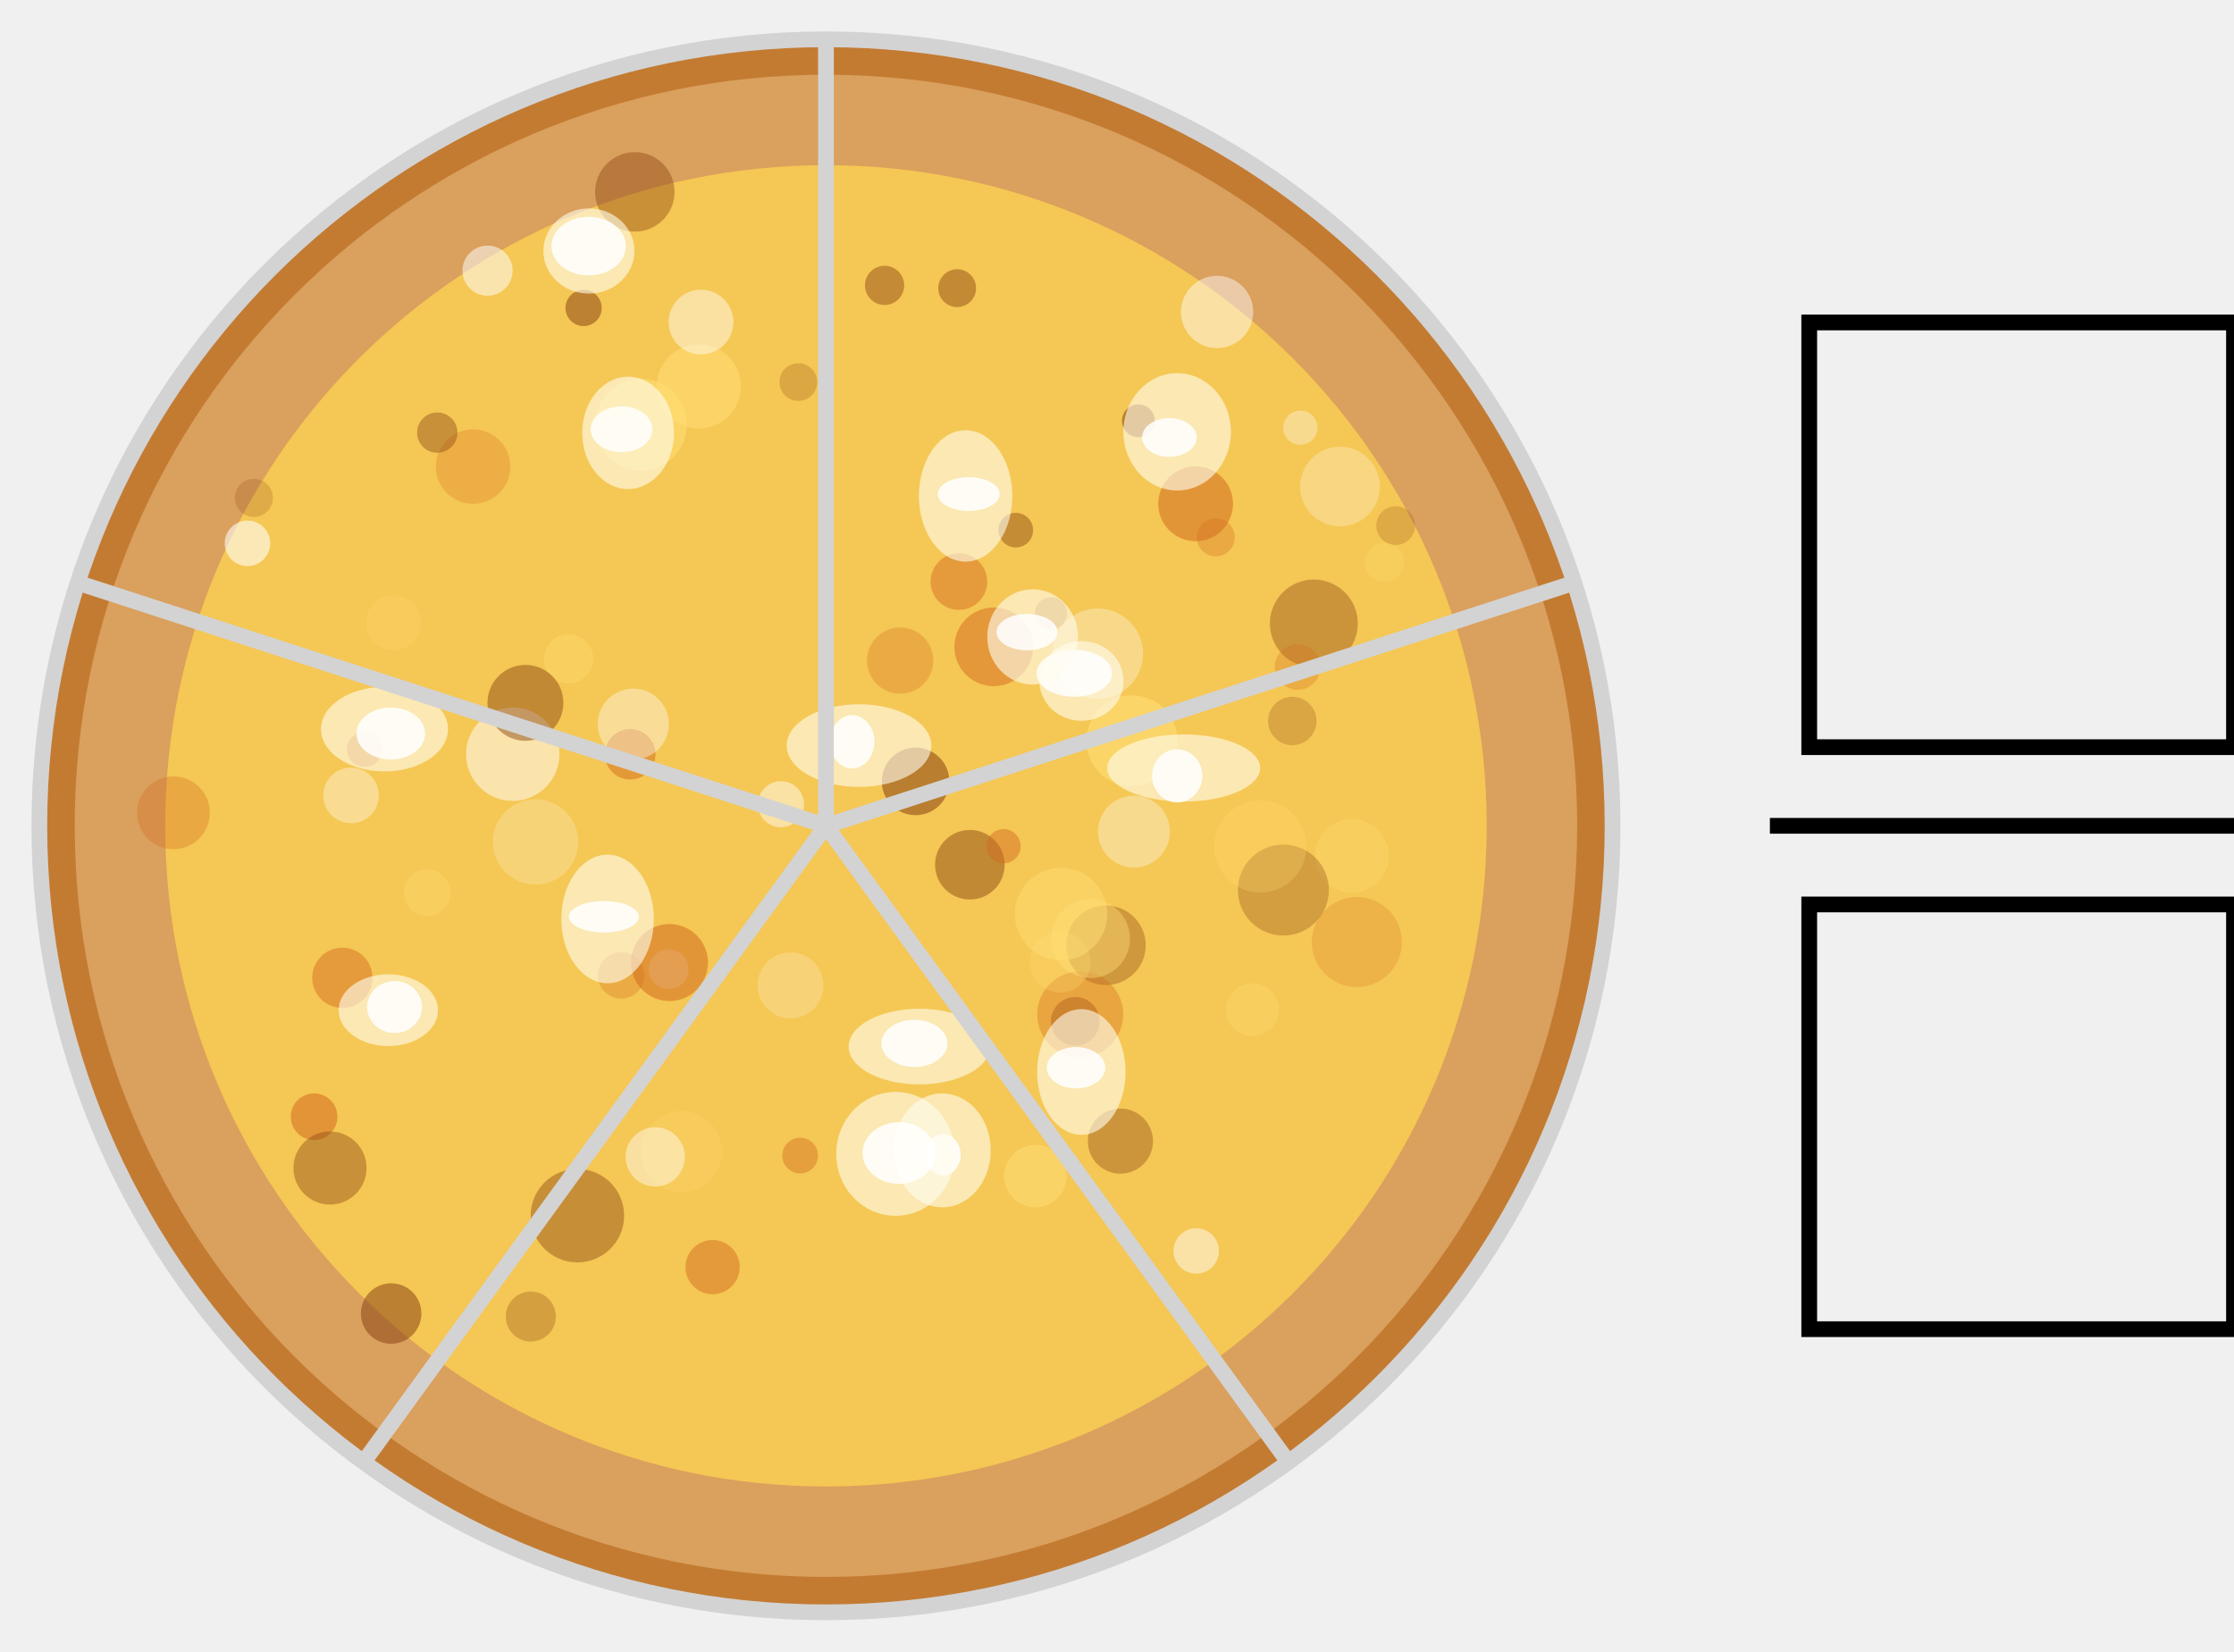
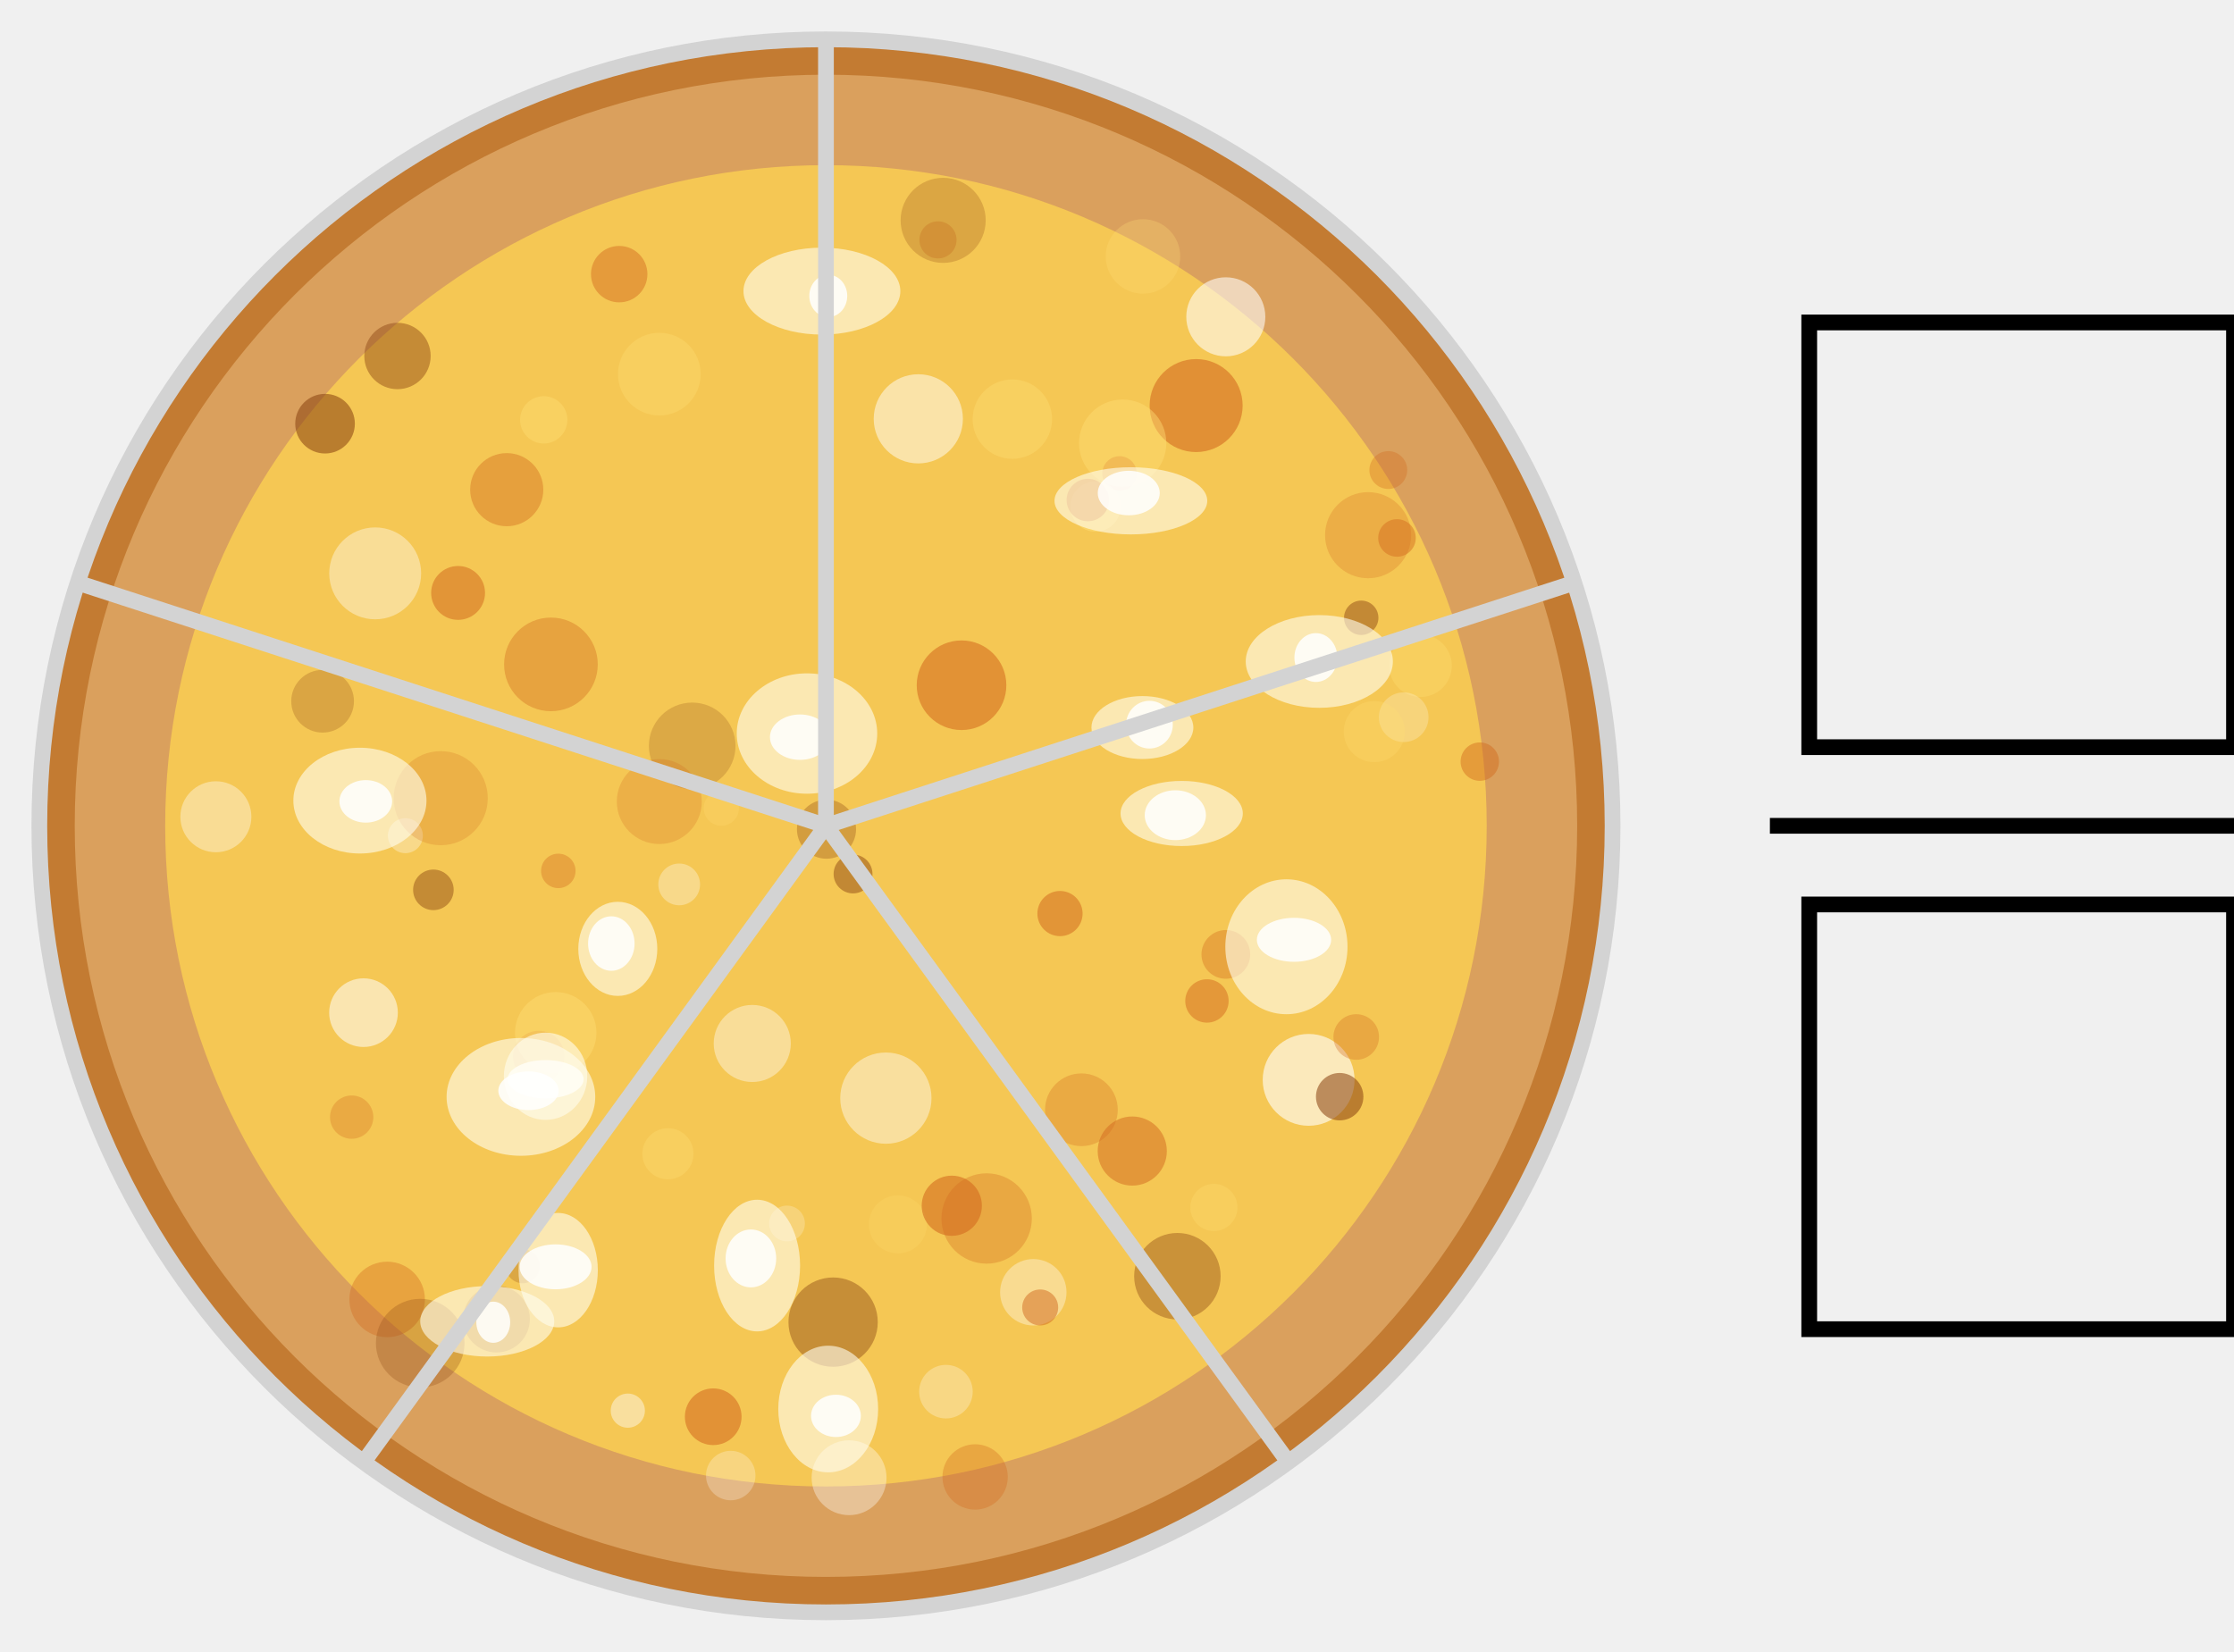
<svg xmlns="http://www.w3.org/2000/svg" xmlns:xlink="http://www.w3.org/1999/xlink" width="284.0" height="210" viewBox="0 0 284.0 210">
  <defs>
-     <clipPath id="clip-4536684368-4536805328">
+     <clipPath id="clip-4529114960-4529738448">
      <circle cx="105.0" cy="105.0" r="100" fill="none" />
    </clipPath>
  </defs>
  <g>
    <circle cx="105.0" cy="105.0" r="100" fill="#F5C754" />
-     <use xlink:href="#clip-4536684368-4536805328" />
-     <g clip-path="url(#clip-4536684368-4536805328)">
+     <use xlink:href="#clip-4529114960-4529738448" />
+     <g clip-path="url(#clip-4529114960-4529738448)">
      <circle cx="105.0" cy="105.0" r="92" stroke="#DAA05D" stroke-width="16" fill="none" />
      <circle cx="105.0" cy="105.0" r="98" stroke="#C37B32" stroke-width="5" fill="none" />
-       <circle cx="88.835" cy="49.137" r="5.36" fill="#FFDE75" fill-opacity="0.559" />
-       <circle cx="46.342" cy="95.279" r="2.242" fill="#D2691E" fill-opacity="0.41" />
-       <circle cx="140.593" cy="120.191" r="5.056" fill="#8B4513" fill-opacity="0.363" />
-       <circle cx="114.433" cy="83.988" r="4.214" fill="#D2691E" fill-opacity="0.292" />
-       <circle cx="177.426" cy="66.829" r="2.464" fill="#8B4513" fill-opacity="0.215" />
-       <circle cx="72.282" cy="83.771" r="3.128" fill="#FFDE75" fill-opacity="0.382" />
-       <circle cx="101.489" cy="48.579" r="2.395" fill="#8B4513" fill-opacity="0.248" />
-       <circle cx="123.294" cy="109.947" r="4.424" fill="#8B4513" fill-opacity="0.478" />
-       <circle cx="170.348" cy="61.865" r="5.07" fill="#FFFFFF" fill-opacity="0.267" />
-       <circle cx="43.52" cy="124.326" r="3.831" fill="#D2691E" fill-opacity="0.468" />
-       <circle cx="86.622" cy="146.422" r="5.178" fill="#FFDE75" fill-opacity="0.233" />
-       <circle cx="32.273" cy="63.303" r="2.419" fill="#8B4513" fill-opacity="0.214" />
-       <circle cx="167.024" cy="79.276" r="5.59" fill="#8B4513" fill-opacity="0.388" />
-       <circle cx="165.306" cy="54.383" r="2.173" fill="#FFFFFF" fill-opacity="0.344" />
-       <circle cx="89.116" cy="40.949" r="4.118" fill="#FFFFFF" fill-opacity="0.453" />
-       <circle cx="31.462" cy="69.084" r="2.897" fill="#FFFFFF" fill-opacity="0.582" />
-       <circle cx="136.696" cy="129.859" r="3.091" fill="#8B4513" fill-opacity="0.397" />
-       <circle cx="164.953" cy="84.809" r="2.897" fill="#D2691E" fill-opacity="0.287" />
-       <circle cx="80.115" cy="95.903" r="3.215" fill="#D2691E" fill-opacity="0.482" />
-       <circle cx="127.578" cy="107.591" r="2.176" fill="#D2691E" fill-opacity="0.454" />
-       <circle cx="80.507" cy="92.066" r="4.519" fill="#FFFFFF" fill-opacity="0.387" />
-       <circle cx="116.396" cy="99.351" r="4.295" fill="#8B4513" fill-opacity="0.566" />
-       <circle cx="85.008" cy="123.23" r="2.524" fill="#FFFFFF" fill-opacity="0.342" />
-       <circle cx="144.72" cy="53.501" r="2.079" fill="#8B4513" fill-opacity="0.566" />
-       <circle cx="133.608" cy="77.974" r="2.028" fill="#8B4513" fill-opacity="0.286" />
-       <circle cx="54.296" cy="113.518" r="2.979" fill="#FFDE75" fill-opacity="0.336" />
-       <circle cx="126.331" cy="82.244" r="5.001" fill="#D2691E" fill-opacity="0.491" />
-       <circle cx="121.68" cy="36.638" r="2.403" fill="#8B4513" fill-opacity="0.473" />
-       <circle cx="144.159" cy="105.732" r="4.57" fill="#FFFFFF" fill-opacity="0.337" />
-       <circle cx="60.138" cy="59.322" r="4.735" fill="#D2691E" fill-opacity="0.261" />
-       <circle cx="39.931" cy="141.99" r="2.964" fill="#D2691E" fill-opacity="0.537" />
-       <circle cx="131.632" cy="149.549" r="3.973" fill="#FFDE75" fill-opacity="0.54" />
-       <circle cx="73.403" cy="154.567" r="5.941" fill="#8B4513" fill-opacity="0.435" />
-       <circle cx="81.475" cy="53.992" r="5.847" fill="#FFDE75" fill-opacity="0.534" />
-       <circle cx="152.074" cy="159.054" r="2.885" fill="#FFFFFF" fill-opacity="0.488" />
-       <circle cx="68.082" cy="107.046" r="5.423" fill="#FFFFFF" fill-opacity="0.212" />
-       <circle cx="137.326" cy="128.977" r="5.468" fill="#D2691E" fill-opacity="0.359" />
-       <circle cx="55.592" cy="55.008" r="2.565" fill="#8B4513" fill-opacity="0.42" />
-       <circle cx="100.493" cy="125.289" r="4.189" fill="#FFFFFF" fill-opacity="0.207" />
-       <circle cx="171.866" cy="108.831" r="4.706" fill="#FFDE75" fill-opacity="0.323" />
-       <circle cx="44.627" cy="101.133" r="3.54" fill="#FFFFFF" fill-opacity="0.358" />
-       <circle cx="85.109" cy="122.385" r="4.896" fill="#D2691E" fill-opacity="0.534" />
-       <circle cx="164.286" cy="91.669" r="3.077" fill="#8B4513" fill-opacity="0.254" />
-       <circle cx="172.489" cy="119.774" r="5.724" fill="#D2691E" fill-opacity="0.208" />
-       <circle cx="65.181" cy="95.895" r="5.937" fill="#FFFFFF" fill-opacity="0.514" />
-       <circle cx="78.967" cy="124.012" r="2.956" fill="#D2691E" fill-opacity="0.292" />
-       <circle cx="90.592" cy="161.114" r="3.447" fill="#D2691E" fill-opacity="0.477" />
-       <circle cx="41.952" cy="148.509" r="4.645" fill="#8B4513" fill-opacity="0.42" />
-       <circle cx="154.56" cy="68.317" r="2.416" fill="#D2691E" fill-opacity="0.324" />
-       <circle cx="163.152" cy="113.165" r="5.784" fill="#8B4513" fill-opacity="0.319" />
-       <circle cx="121.901" cy="73.947" r="3.596" fill="#D2691E" fill-opacity="0.455" />
-       <circle cx="83.297" cy="147.095" r="3.766" fill="#FFFFFF" fill-opacity="0.442" />
-       <circle cx="129.132" cy="67.406" r="2.202" fill="#8B4513" fill-opacity="0.45" />
-       <circle cx="99.278" cy="102.254" r="2.932" fill="#FFFFFF" fill-opacity="0.471" />
-       <circle cx="160.204" cy="107.62" r="5.862" fill="#FFDE75" fill-opacity="0.262" />
-       <circle cx="175.998" cy="71.512" r="2.5" fill="#FFDE75" fill-opacity="0.229" />
-       <circle cx="139.559" cy="83.111" r="5.75" fill="#FFFFFF" fill-opacity="0.316" />
-       <circle cx="80.703" cy="24.396" r="5.052" fill="#8B4513" fill-opacity="0.416" />
-       <circle cx="134.886" cy="116.217" r="5.878" fill="#FFDE75" fill-opacity="0.48" />
-       <circle cx="67.48" cy="167.394" r="3.18" fill="#8B4513" fill-opacity="0.305" />
-       <circle cx="74.192" cy="39.158" r="2.304" fill="#8B4513" fill-opacity="0.535" />
-       <circle cx="66.797" cy="89.368" r="4.826" fill="#8B4513" fill-opacity="0.477" />
-       <circle cx="22.053" cy="103.345" r="4.624" fill="#D2691E" fill-opacity="0.321" />
-       <circle cx="154.721" cy="39.667" r="4.595" fill="#FFFFFF" fill-opacity="0.457" />
-       <circle cx="142.434" cy="145.092" r="4.14" fill="#8B4513" fill-opacity="0.384" />
-       <circle cx="50.021" cy="79.183" r="3.497" fill="#FFDE75" fill-opacity="0.26" />
-       <circle cx="151.997" cy="64.059" r="4.754" fill="#D2691E" fill-opacity="0.524" />
-       <circle cx="138.634" cy="119.346" r="5.019" fill="#FFDE75" fill-opacity="0.409" />
-       <circle cx="101.722" cy="146.928" r="2.271" fill="#D2691E" fill-opacity="0.421" />
-       <circle cx="143.899" cy="94.194" r="5.786" fill="#FFDE75" fill-opacity="0.589" />
-       <circle cx="61.98" cy="34.413" r="3.188" fill="#FFFFFF" fill-opacity="0.526" />
-       <circle cx="159.218" cy="128.385" r="3.365" fill="#FFDE75" fill-opacity="0.301" />
-       <circle cx="49.726" cy="167.012" r="3.844" fill="#8B4513" fill-opacity="0.542" />
-       <circle cx="112.454" cy="36.284" r="2.493" fill="#8B4513" fill-opacity="0.466" />
-       <circle cx="134.772" cy="122.331" r="3.868" fill="#FFDE75" fill-opacity="0.257" />
-       <ellipse cx="116.875" cy="133.069" rx="8.997" ry="4.813" fill="#FFFDF0" fill-opacity="0.6" />
-       <ellipse cx="116.241" cy="132.664" rx="4.194" ry="3.003" fill="#FFFFFF" fill-opacity="0.85" />
-       <ellipse cx="149.646" cy="54.906" rx="6.836" ry="7.458" fill="#FFFDF0" fill-opacity="0.6" />
-       <ellipse cx="148.661" cy="55.624" rx="3.479" ry="2.469" fill="#FFFFFF" fill-opacity="0.85" />
-       <ellipse cx="74.867" cy="31.914" rx="5.791" ry="5.415" fill="#FFFDF0" fill-opacity="0.6" />
-       <ellipse cx="74.836" cy="31.295" rx="4.733" ry="3.728" fill="#FFFFFF" fill-opacity="0.85" />
-       <ellipse cx="119.776" cy="146.268" rx="6.176" ry="7.245" fill="#FFFDF0" fill-opacity="0.6" />
-       <ellipse cx="119.887" cy="146.822" rx="2.239" ry="2.635" fill="#FFFFFF" fill-opacity="0.85" />
-       <ellipse cx="109.202" cy="94.797" rx="9.197" ry="5.257" fill="#FFFDF0" fill-opacity="0.6" />
-       <ellipse cx="108.329" cy="94.317" rx="2.833" ry="3.393" fill="#FFFFFF" fill-opacity="0.85" />
-       <ellipse cx="137.481" cy="86.585" rx="5.35" ry="5.065" fill="#FFFDF0" fill-opacity="0.6" />
-       <ellipse cx="136.564" cy="85.609" rx="4.807" ry="2.987" fill="#FFFFFF" fill-opacity="0.85" />
-       <ellipse cx="113.846" cy="146.713" rx="7.54" ry="7.878" fill="#FFFDF0" fill-opacity="0.6" />
-       <ellipse cx="114.281" cy="146.603" rx="4.629" ry="3.924" fill="#FFFFFF" fill-opacity="0.85" />
-       <ellipse cx="48.881" cy="92.708" rx="8.076" ry="5.377" fill="#FFFDF0" fill-opacity="0.6" />
-       <ellipse cx="49.679" cy="93.265" rx="4.367" ry="3.303" fill="#FFFFFF" fill-opacity="0.85" />
-       <ellipse cx="49.369" cy="128.443" rx="6.318" ry="4.566" fill="#FFFDF0" fill-opacity="0.6" />
-       <ellipse cx="50.163" cy="128.045" rx="3.492" ry="3.306" fill="#FFFFFF" fill-opacity="0.85" />
-       <ellipse cx="137.467" cy="136.301" rx="5.622" ry="7.99" fill="#FFFDF0" fill-opacity="0.6" />
-       <ellipse cx="136.79" cy="135.76" rx="3.722" ry="2.627" fill="#FFFFFF" fill-opacity="0.85" />
-       <ellipse cx="122.754" cy="63.054" rx="5.939" ry="8.352" fill="#FFFDF0" fill-opacity="0.6" />
-       <ellipse cx="123.159" cy="62.817" rx="3.94" ry="2.152" fill="#FFFFFF" fill-opacity="0.85" />
-       <ellipse cx="79.848" cy="55.035" rx="5.837" ry="7.143" fill="#FFFDF0" fill-opacity="0.6" />
-       <ellipse cx="79.017" cy="54.586" rx="3.925" ry="2.918" fill="#FFFFFF" fill-opacity="0.85" />
-       <ellipse cx="131.271" cy="80.981" rx="5.764" ry="6.055" fill="#FFFDF0" fill-opacity="0.6" />
-       <ellipse cx="130.567" cy="80.372" rx="3.874" ry="2.315" fill="#FFFFFF" fill-opacity="0.85" />
-       <ellipse cx="150.482" cy="97.649" rx="9.717" ry="4.274" fill="#FFFDF0" fill-opacity="0.6" />
-       <ellipse cx="149.655" cy="98.649" rx="3.2" ry="3.383" fill="#FFFFFF" fill-opacity="0.85" />
-       <ellipse cx="77.235" cy="116.842" rx="5.882" ry="8.176" fill="#FFFDF0" fill-opacity="0.6" />
-       <ellipse cx="76.769" cy="116.565" rx="4.459" ry="2.003" fill="#FFFFFF" fill-opacity="0.85" />
+       <circle cx="166.361" cy="137.3" r="5.838" fill="#FFFFFF" fill-opacity="0.598" />
+       <circle cx="92.896" cy="187.612" r="3.145" fill="#FFFFFF" fill-opacity="0.259" />
+       <circle cx="91.702" cy="102.752" r="2.236" fill="#FFDE75" fill-opacity="0.259" />
+       <circle cx="107.94" cy="187.887" r="4.76" fill="#FFFFFF" fill-opacity="0.353" />
+       <circle cx="128.696" cy="53.29" r="5.048" fill="#FFDE75" fill-opacity="0.351" />
+       <circle cx="170.307" cy="139.438" r="3.015" fill="#8B4513" fill-opacity="0.56" />
+       <circle cx="64.419" cy="62.261" r="4.65" fill="#D2691E" fill-opacity="0.412" />
+       <circle cx="46.211" cy="128.756" r="4.365" fill="#FFFFFF" fill-opacity="0.538" />
+       <circle cx="44.707" cy="142.04" r="2.754" fill="#D2691E" fill-opacity="0.293" />
+       <circle cx="122.236" cy="87.126" r="5.697" fill="#D2691E" fill-opacity="0.57" />
+       <circle cx="55.096" cy="113.141" r="2.579" fill="#8B4513" fill-opacity="0.462" />
+       <circle cx="86.343" cy="112.449" r="2.654" fill="#FFFFFF" fill-opacity="0.32" />
+       <circle cx="51.534" cy="106.256" r="2.224" fill="#FFFFFF" fill-opacity="0.316" />
+       <circle cx="125.429" cy="154.926" r="5.744" fill="#D2691E" fill-opacity="0.325" />
+       <circle cx="116.741" cy="53.253" r="5.669" fill="#FFFFFF" fill-opacity="0.495" />
+       <circle cx="50.53" cy="45.264" r="4.219" fill="#8B4513" fill-opacity="0.454" />
+       <circle cx="49.217" cy="165.219" r="4.801" fill="#D2691E" fill-opacity="0.381" />
+       <circle cx="83.819" cy="47.571" r="5.257" fill="#FFDE75" fill-opacity="0.338" />
+       <circle cx="68.488" cy="134.331" r="3.268" fill="#D2691E" fill-opacity="0.266" />
+       <circle cx="142.322" cy="60.193" r="2.189" fill="#D2691E" fill-opacity="0.395" />
+       <circle cx="58.235" cy="75.389" r="3.424" fill="#D2691E" fill-opacity="0.528" />
+       <circle cx="149.677" cy="162.265" r="5.497" fill="#8B4513" fill-opacity="0.404" />
+       <circle cx="112.617" cy="139.624" r="5.801" fill="#FFFFFF" fill-opacity="0.431" />
+       <circle cx="87.997" cy="94.835" r="5.505" fill="#8B4513" fill-opacity="0.228" />
+       <circle cx="176.49" cy="59.765" r="2.405" fill="#D2691E" fill-opacity="0.331" />
+       <circle cx="131.361" cy="164.308" r="4.222" fill="#FFFFFF" fill-opacity="0.356" />
+       <circle cx="119.243" cy="30.5" r="2.36" fill="#D2691E" fill-opacity="0.287" />
+       <circle cx="79.812" cy="179.359" r="2.172" fill="#FFFFFF" fill-opacity="0.433" />
+       <circle cx="114.146" cy="155.676" r="3.688" fill="#FFDE75" fill-opacity="0.212" />
+       <circle cx="70.977" cy="110.732" r="2.191" fill="#D2691E" fill-opacity="0.372" />
+       <circle cx="53.421" cy="170.775" r="5.634" fill="#8B4513" fill-opacity="0.276" />
+       <circle cx="132.236" cy="166.239" r="2.287" fill="#D2691E" fill-opacity="0.498" />
+       <circle cx="27.443" cy="103.848" r="4.513" fill="#FFFFFF" fill-opacity="0.375" />
+       <circle cx="143.941" cy="146.352" r="4.395" fill="#D2691E" fill-opacity="0.501" />
+       <circle cx="119.9" cy="28.017" r="5.408" fill="#8B4513" fill-opacity="0.251" />
+       <circle cx="139.273" cy="64.405" r="3.198" fill="#FFDE75" fill-opacity="0.515" />
+       <circle cx="155.832" cy="40.282" r="5.024" fill="#FFFFFF" fill-opacity="0.568" />
+       <circle cx="173.047" cy="78.548" r="2.185" fill="#8B4513" fill-opacity="0.473" />
+       <circle cx="173.922" cy="68.047" r="5.473" fill="#D2691E" fill-opacity="0.268" />
+       <circle cx="172.411" cy="131.851" r="2.898" fill="#D2691E" fill-opacity="0.334" />
+       <circle cx="145.303" cy="32.605" r="4.735" fill="#FFDE75" fill-opacity="0.282" />
+       <circle cx="105.069" cy="105.427" r="3.758" fill="#8B4513" fill-opacity="0.323" />
+       <circle cx="90.669" cy="180.135" r="3.603" fill="#D2691E" fill-opacity="0.565" />
+       <circle cx="66.452" cy="161.001" r="2.158" fill="#8B4513" fill-opacity="0.241" />
+       <circle cx="69.122" cy="53.383" r="3.005" fill="#FFDE75" fill-opacity="0.413" />
+       <circle cx="180.582" cy="84.641" r="3.979" fill="#FFDE75" fill-opacity="0.32" />
+       <circle cx="95.632" cy="132.675" r="4.899" fill="#FFFFFF" fill-opacity="0.4" />
+       <circle cx="63.119" cy="167.721" r="4.236" fill="#8B4513" fill-opacity="0.244" />
+       <circle cx="84.912" cy="146.695" r="3.249" fill="#FFDE75" fill-opacity="0.338" />
+       <circle cx="152.06" cy="51.567" r="5.912" fill="#D2691E" fill-opacity="0.577" />
+       <circle cx="70.648" cy="131.313" r="5.173" fill="#FFDE75" fill-opacity="0.446" />
+       <circle cx="83.815" cy="101.915" r="5.402" fill="#D2691E" fill-opacity="0.235" />
+       <circle cx="120.255" cy="176.945" r="3.405" fill="#FFFFFF" fill-opacity="0.282" />
+       <circle cx="137.476" cy="141.102" r="4.622" fill="#D2691E" fill-opacity="0.308" />
+       <circle cx="178.445" cy="91.193" r="3.158" fill="#FFFFFF" fill-opacity="0.228" />
+       <circle cx="56.028" cy="101.487" r="5.981" fill="#D2691E" fill-opacity="0.227" />
+       <circle cx="41.322" cy="53.87" r="3.79" fill="#8B4513" fill-opacity="0.568" />
+       <circle cx="70.037" cy="84.475" r="5.953" fill="#D2691E" fill-opacity="0.383" />
+       <circle cx="108.445" cy="111.123" r="2.471" fill="#8B4513" fill-opacity="0.483" />
+       <circle cx="120.998" cy="153.308" r="3.827" fill="#D2691E" fill-opacity="0.582" />
+       <circle cx="100.052" cy="155.561" r="2.271" fill="#FFFFFF" fill-opacity="0.216" />
+       <circle cx="138.297" cy="63.58" r="2.7" fill="#D2691E" fill-opacity="0.469" />
+       <circle cx="154.316" cy="153.525" r="2.997" fill="#FFDE75" fill-opacity="0.283" />
+       <circle cx="142.722" cy="56.344" r="5.549" fill="#FFDE75" fill-opacity="0.439" />
+       <circle cx="78.717" cy="34.856" r="3.587" fill="#D2691E" fill-opacity="0.468" />
+       <circle cx="41.011" cy="89.16" r="3.986" fill="#8B4513" fill-opacity="0.255" />
+       <circle cx="134.753" cy="116.156" r="2.873" fill="#D2691E" fill-opacity="0.531" />
+       <circle cx="155.835" cy="121.349" r="3.097" fill="#D2691E" fill-opacity="0.364" />
+       <circle cx="188.121" cy="96.838" r="2.44" fill="#D2691E" fill-opacity="0.459" />
+       <circle cx="123.965" cy="187.789" r="4.155" fill="#D2691E" fill-opacity="0.342" />
+       <circle cx="153.435" cy="127.267" r="2.758" fill="#D2691E" fill-opacity="0.489" />
+       <circle cx="177.593" cy="68.399" r="2.387" fill="#D2691E" fill-opacity="0.458" />
+       <circle cx="174.708" cy="93.022" r="3.881" fill="#FFDE75" fill-opacity="0.27" />
+       <circle cx="105.911" cy="168.102" r="5.677" fill="#8B4513" fill-opacity="0.434" />
+       <circle cx="47.697" cy="72.901" r="5.842" fill="#FFFFFF" fill-opacity="0.388" />
+       <ellipse cx="69.355" cy="136.844" rx="5.303" ry="5.545" fill="#FFFDF0" fill-opacity="0.6" />
+       <ellipse cx="69.359" cy="137.225" rx="4.836" ry="2.436" fill="#FFFFFF" fill-opacity="0.85" />
+       <ellipse cx="70.958" cy="161.498" rx="5.042" ry="7.274" fill="#FFFDF0" fill-opacity="0.6" />
+       <ellipse cx="70.63" cy="161.073" rx="4.573" ry="2.856" fill="#FFFFFF" fill-opacity="0.85" />
+       <ellipse cx="104.486" cy="37.015" rx="9.972" ry="5.526" fill="#FFFDF0" fill-opacity="0.6" />
+       <ellipse cx="105.295" cy="37.627" rx="2.412" ry="2.686" fill="#FFFFFF" fill-opacity="0.85" />
+       <ellipse cx="163.538" cy="120.378" rx="7.766" ry="8.578" fill="#FFFDF0" fill-opacity="0.6" />
+       <ellipse cx="164.502" cy="119.494" rx="4.723" ry="2.797" fill="#FFFFFF" fill-opacity="0.85" />
+       <ellipse cx="102.589" cy="93.266" rx="8.93" ry="7.653" fill="#FFFDF0" fill-opacity="0.6" />
+       <ellipse cx="101.697" cy="93.729" rx="3.816" ry="2.887" fill="#FFFFFF" fill-opacity="0.85" />
+       <ellipse cx="150.222" cy="103.431" rx="7.772" ry="4.141" fill="#FFFDF0" fill-opacity="0.6" />
+       <ellipse cx="149.414" cy="103.649" rx="3.892" ry="3.169" fill="#FFFFFF" fill-opacity="0.85" />
+       <ellipse cx="145.228" cy="92.505" rx="6.478" ry="4.002" fill="#FFFDF0" fill-opacity="0.6" />
+       <ellipse cx="146.123" cy="92.139" rx="2.972" ry="3.033" fill="#FFFFFF" fill-opacity="0.85" />
+       <ellipse cx="96.246" cy="160.913" rx="5.466" ry="8.37" fill="#FFFDF0" fill-opacity="0.6" />
+       <ellipse cx="95.458" cy="160.004" rx="3.217" ry="3.682" fill="#FFFFFF" fill-opacity="0.85" />
+       <ellipse cx="105.287" cy="179.152" rx="6.348" ry="8.051" fill="#FFFDF0" fill-opacity="0.6" />
+       <ellipse cx="106.271" cy="180.023" rx="3.167" ry="2.69" fill="#FFFFFF" fill-opacity="0.85" />
+       <ellipse cx="143.765" cy="63.678" rx="9.711" ry="4.27" fill="#FFFDF0" fill-opacity="0.6" />
+       <ellipse cx="143.495" cy="62.688" rx="3.941" ry="2.829" fill="#FFFFFF" fill-opacity="0.85" />
+       <ellipse cx="66.223" cy="139.466" rx="9.449" ry="7.488" fill="#FFFDF0" fill-opacity="0.6" />
+       <ellipse cx="67.183" cy="138.686" rx="3.833" ry="2.457" fill="#FFFFFF" fill-opacity="0.85" />
+       <ellipse cx="45.755" cy="101.796" rx="8.462" ry="6.724" fill="#FFFDF0" fill-opacity="0.6" />
+       <ellipse cx="46.5" cy="101.892" rx="3.352" ry="2.704" fill="#FFFFFF" fill-opacity="0.85" />
+       <ellipse cx="78.538" cy="120.644" rx="5.021" ry="5.984" fill="#FFFDF0" fill-opacity="0.6" />
+       <ellipse cx="77.716" cy="119.969" rx="2.956" ry="3.464" fill="#FFFFFF" fill-opacity="0.85" />
+       <ellipse cx="61.94" cy="168" rx="8.519" ry="4.478" fill="#FFFDF0" fill-opacity="0.6" />
+       <ellipse cx="62.707" cy="168.118" rx="2.152" ry="2.617" fill="#FFFFFF" fill-opacity="0.85" />
+       <ellipse cx="167.718" cy="84.103" rx="9.354" ry="5.896" fill="#FFFDF0" fill-opacity="0.6" />
+       <ellipse cx="167.284" cy="83.605" rx="2.732" ry="3.105" fill="#FFFFFF" fill-opacity="0.85" />
    </g>
    <path d="M105.0,105.0 L105.0,5.0" stroke="lightgray" stroke-width="2" />
    <path d="M105.0,105.0 L200.106,74.098" stroke="lightgray" stroke-width="2" />
    <path d="M105.0,105.0 L163.779,185.902" stroke="lightgray" stroke-width="2" />
    <path d="M105.0,105.0 L46.221,185.902" stroke="lightgray" stroke-width="2" />
    <path d="M105.0,105.0 L9.894,74.098" stroke="lightgray" stroke-width="2" />
    <circle cx="105.0" cy="105.0" r="100" fill="none" stroke="lightgray" stroke-width="2" />
    <rect x="230.0" y="41.0" width="54.0" height="54.0" fill="none" stroke="black" stroke-width="2" />
    <rect x="230.0" y="115.0" width="54.0" height="54.0" fill="none" stroke="black" stroke-width="2" />
    <path d="M225.0,105.0 L289.0,105.0" stroke="black" stroke-width="2" />
  </g>
</svg>
